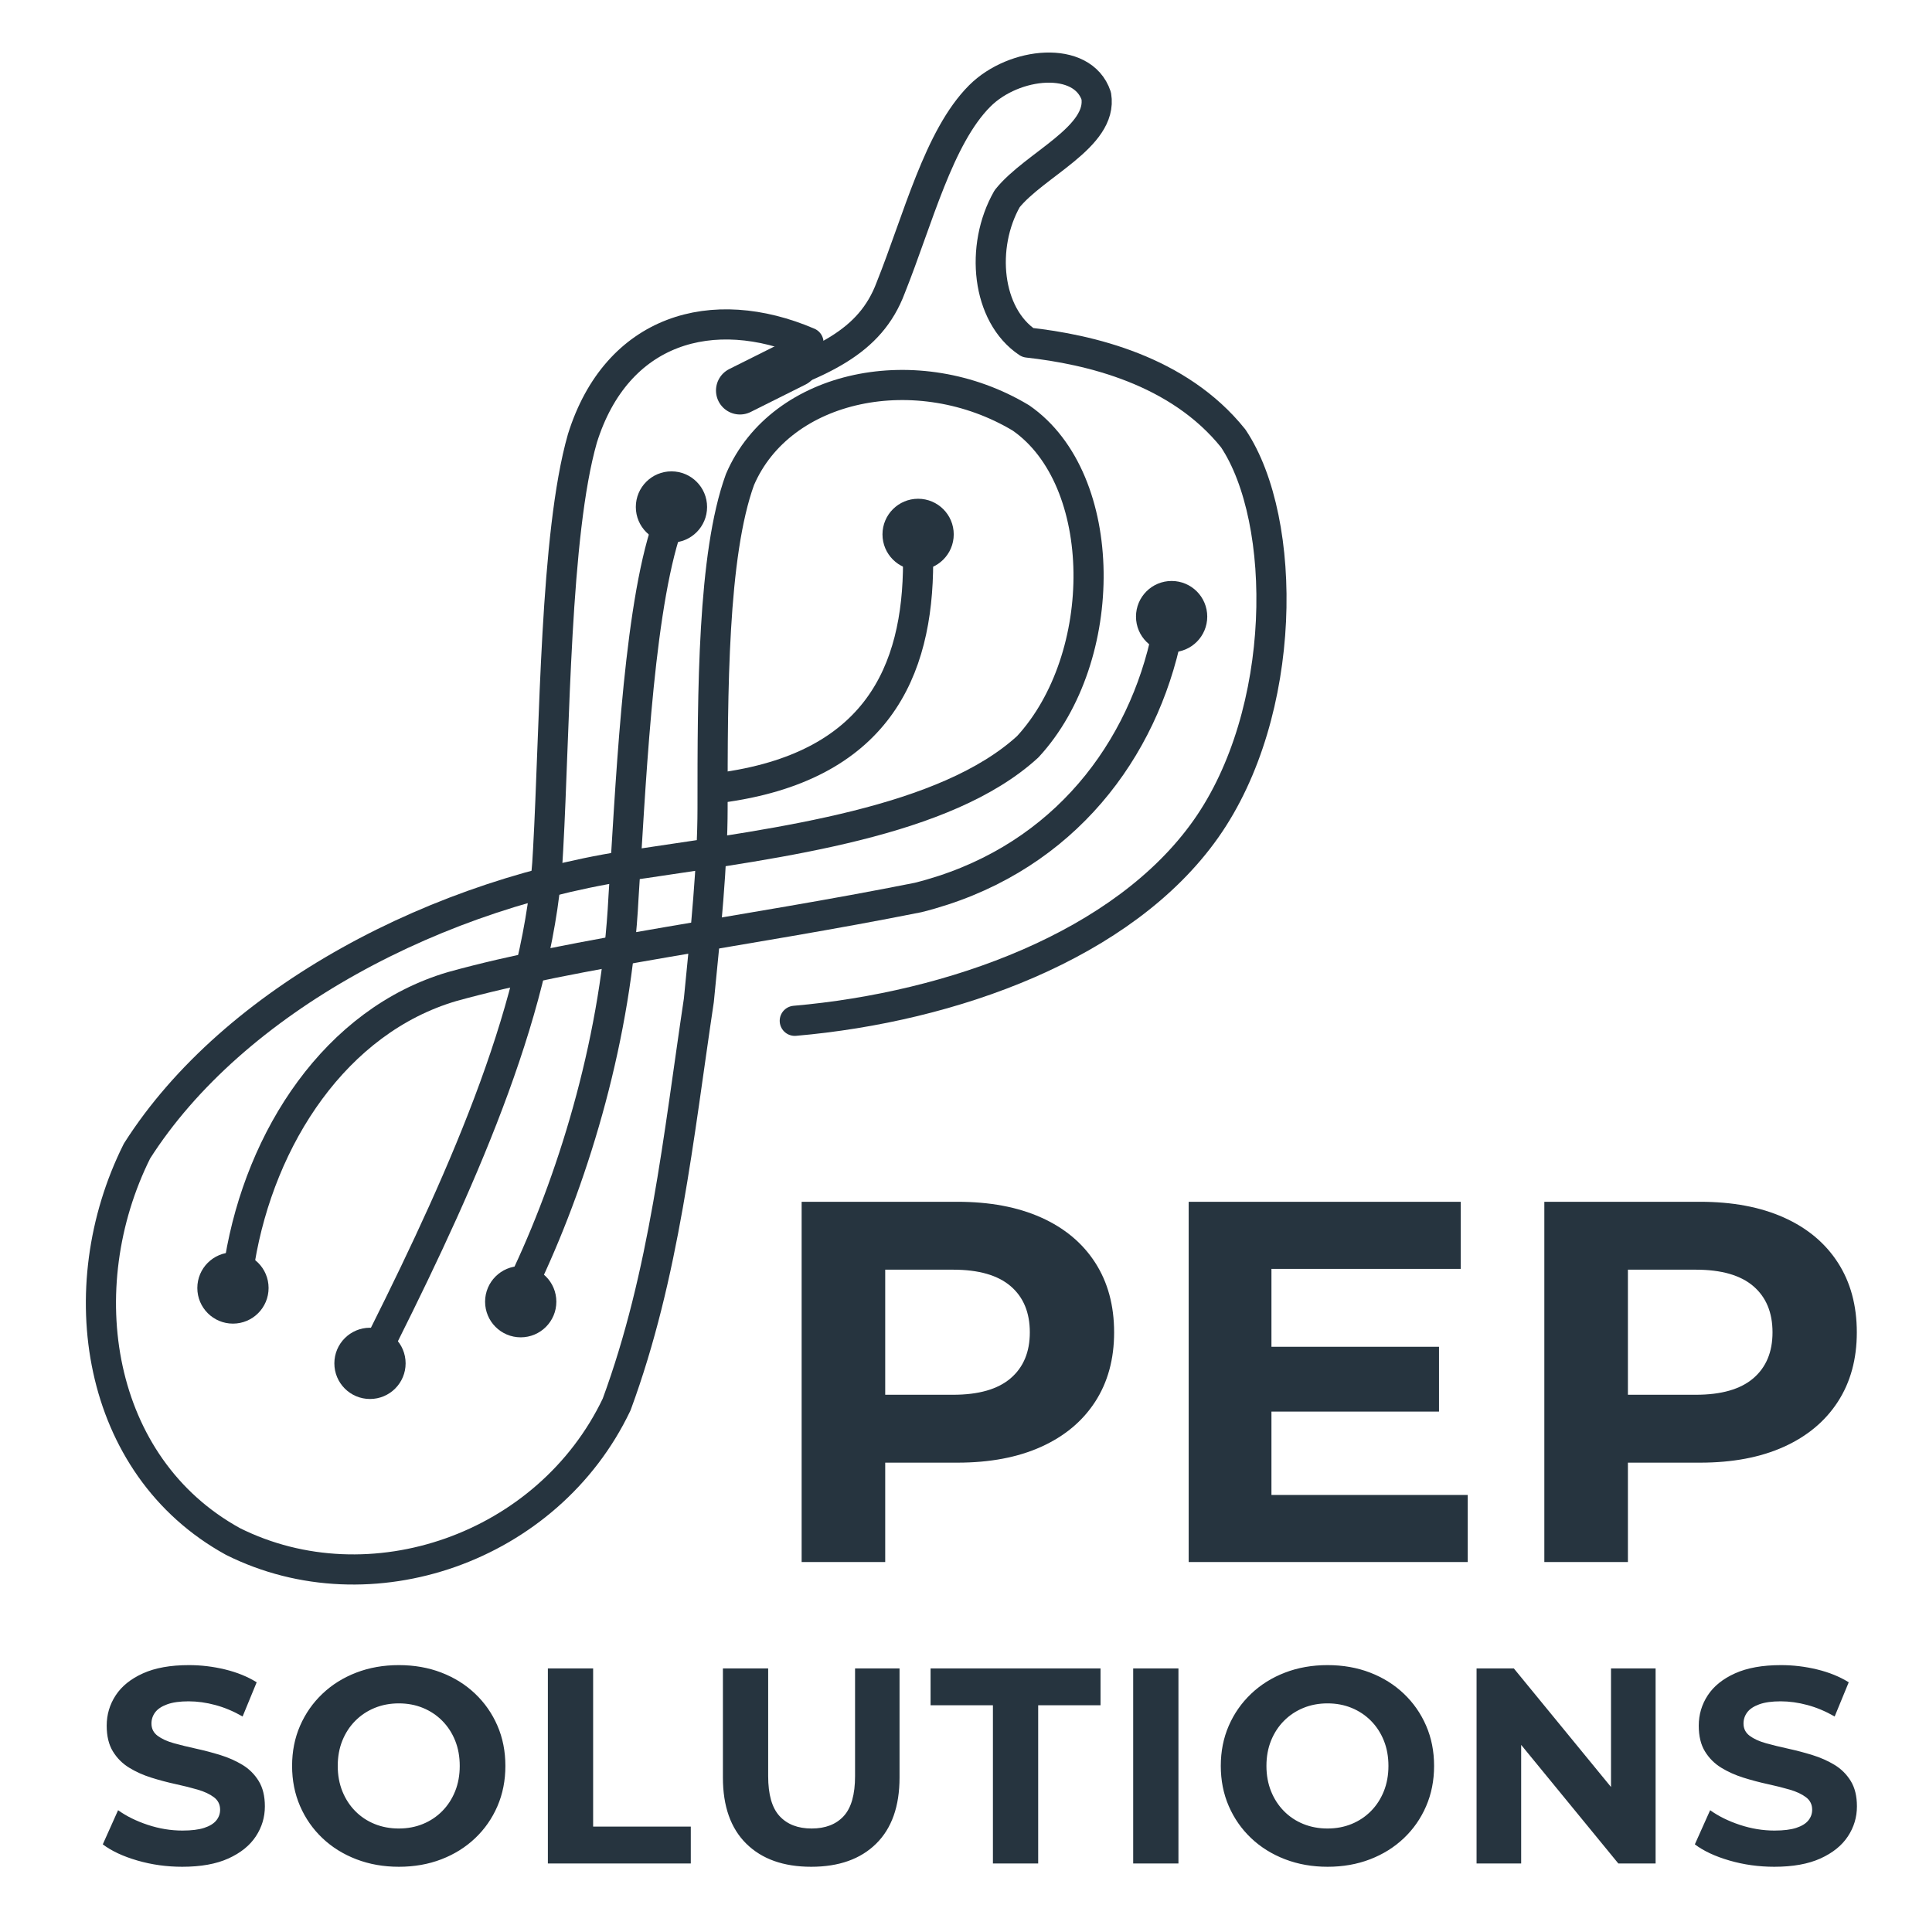
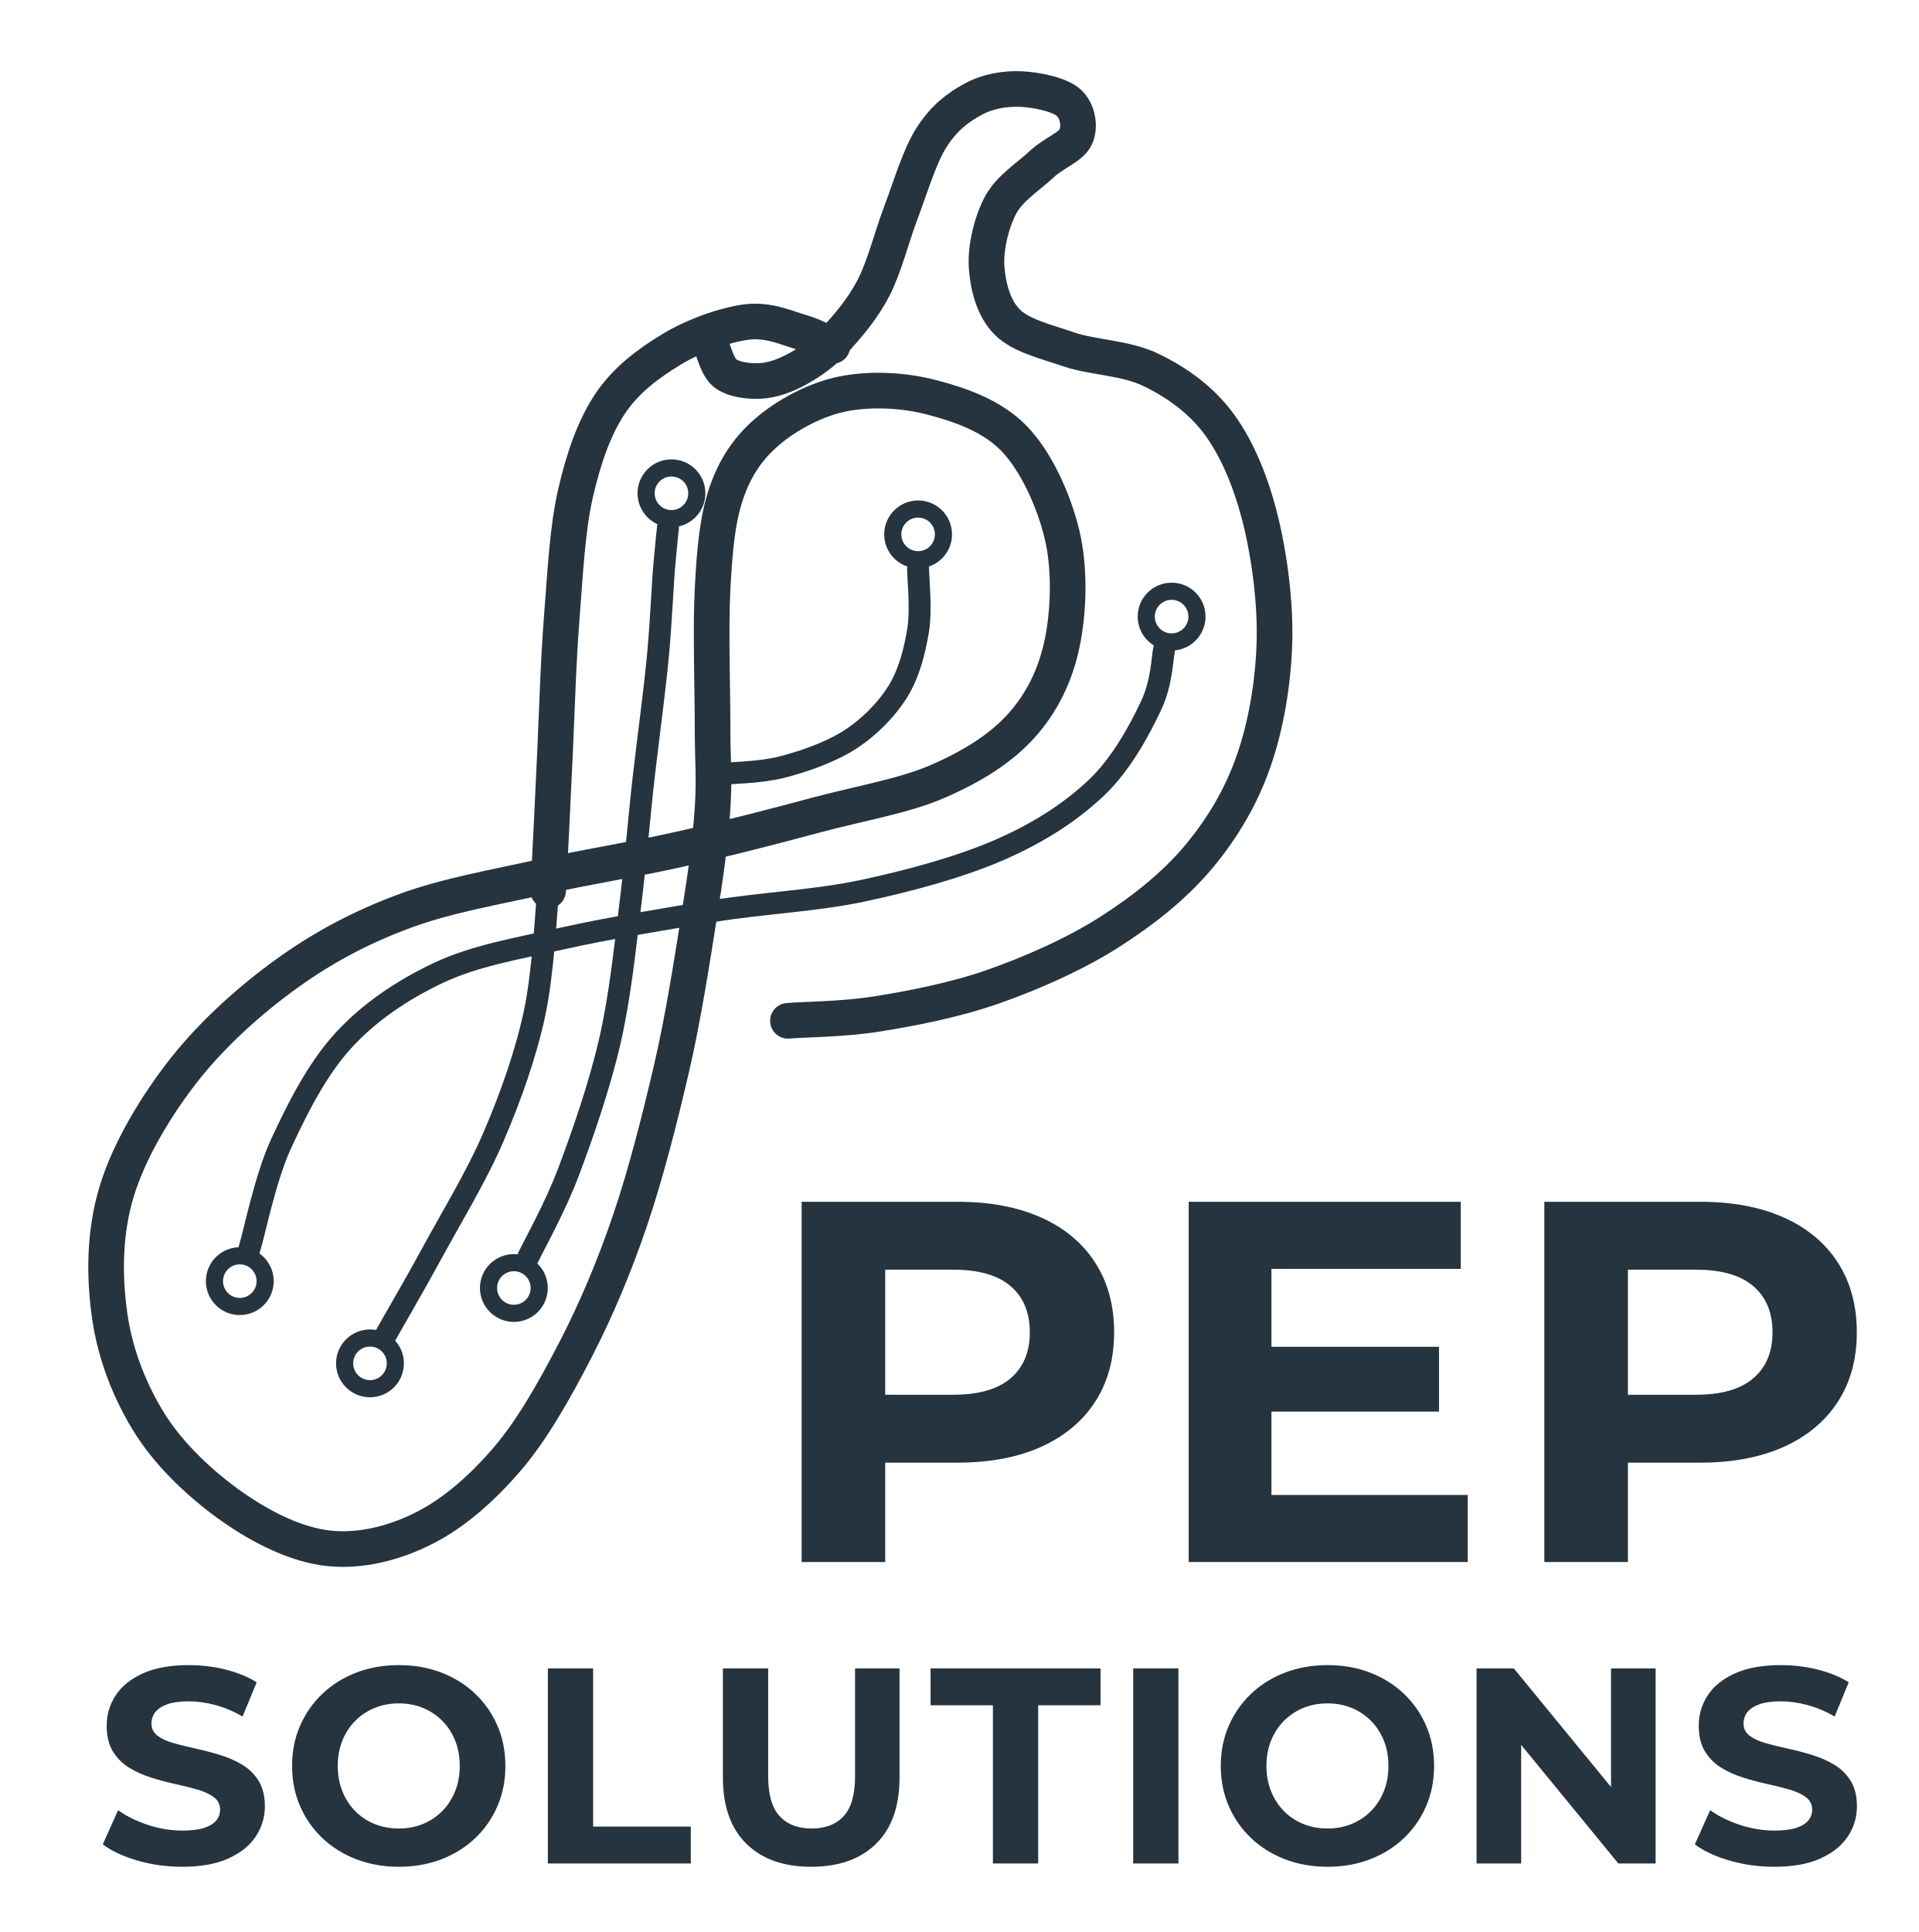
<svg xmlns="http://www.w3.org/2000/svg" viewBox="82 162 280 282" fill="none" stroke-linecap="round" stroke-linejoin="round">
  <g transform="translate(86 168)">
-     <g stroke="#26343F" stroke-width="4.4">
-       <path d="M100 112 C100 95 100 75 104 64 C110 50 130 46 145 55 C158 64 158 90 146 103 C134 114 110 117 90 120 C60 124 30 140 16 162 C6 182 10 208 30 219 C50 229 76 220 86 199 C93 180 95 160 98 140 C99 130 100 120 100 112 Z" />
-       <path d="M114 44 C100 38 86 42 81 58 C77 72 77 100 76 118 C75 140 64 165 52 189" />
-       <path d="M112 143 C135 141 160 132 172 115 C184 98 184 70 176 58 C168 48 155 45 146 44 C140 40 139 30 143 23 C147 18 157 14 156 8 C154 2 144 3 139 8 C133 14 130 26 126 36 C123 44 116 47 104 51" />
-       <path stroke-width="7" d="M112 47 L104 51" />
-       <path d="M93 72 C89 85 88 110 87 125 C86 145 80 165 73 180" />
-       <path d="M166 88 C162 105 150 120 130 125 C105 130 80 133 62 138 C45 143 34 160 31 178" />
-       <path d="M130 76 C130 92 124 106 101 109" />
+     <g stroke="#26343F" stroke-width="5.2" data-spesse="1">
+       <path d="M100 100 C100 94.7 99.7 85.7 100 80 C100.3 74.3 100.7 69.8 102 66 C103.3 62.2 105.2 59.4 108 57 C110.8 54.6 115 52.3 119 51.5 C123 50.7 127.8 50.9 132 52 C136.2 53.1 140.8 54.7 144 58 C147.2 61.3 149.8 67 151 72 C152.2 77 152 83.3 151 88 C150 92.7 148 96.7 145 100 C142 103.3 138 105.8 133 108 C128 110.2 121.3 111.3 115 113 C108.7 114.7 101.7 116.5 95 118 C88.3 119.5 81.7 120.5 75 122 C68.3 123.5 61.2 124.7 55 127 C48.8 129.3 43.3 132.2 38 136 C32.7 139.8 27.2 144.7 23 150 C18.8 155.3 14.8 162 13 168 C11.2 174 11.2 180.3 12 186 C12.8 191.7 15 197.3 18 202 C21 206.7 25.7 211 30 214 C34.3 217 39.3 219.5 44 220 C48.7 220.5 53.7 219.2 58 217 C62.3 214.8 66.3 211.3 70 207 C73.7 202.7 77 196.8 80 191 C83 185.2 85.7 178.8 88 172 C90.3 165.2 92.3 157.3 94 150 C95.7 142.7 97 134.3 98 128 C99 121.7 99.7 116.7 100 112 C100.3 107.3 100 105.3 100 100 Z" />
+       <path d="M76 124 C76.2 120.7 76.7 110.7 77 104 C77.3 97.3 77.5 90.3 78 84 C78.5 77.7 78.8 71.2 80 66 C81.2 60.8 82.7 56.5 85 53 C87.3 49.5 90.7 47 94 45 C97.3 43 101.8 41.4 105 41 C108.2 40.6 110.9 41.9 113 42.5 C115.1 43.1 116.8 44.2 117.5 44.5" />
+       <path d="M100 45 C100.3 45.6 100.8 47.8 102 48.6 C103.2 49.4 105.2 49.7 107 49.6 C108.8 49.5 110.7 48.8 112.5 47.8 C114.3 46.8 116.2 45.5 118 43.5 C119.8 41.5 121.9 39.1 123.5 36 C125.1 32.9 126.1 28.7 127.5 25 C128.9 21.3 130.2 16.8 132 14 C133.8 11.2 135.8 9.7 138 8.5 C140.2 7.3 142.7 6.9 145 7 C147.3 7.1 150.7 7.8 152 9 C153.3 10.2 153.7 12.5 153 14 C152.3 15.5 149.8 16.3 148 18 C146.2 19.7 143.3 21.5 142 24 C140.7 26.5 139.8 30.2 140 33 C140.2 35.8 141 39 143 41 C145 43 148.5 43.8 152 45 C155.5 46.2 160.3 46.2 164 48 C167.7 49.8 171.3 52.3 174 56 C176.7 59.7 178.7 64.7 180 70 C181.3 75.3 182.2 82.2 182 88 C181.8 93.8 180.8 99.8 179 105 C177.2 110.2 174.5 114.8 171 119 C167.5 123.2 163 126.8 158 130 C153 133.2 146.7 136 141 138 C135.3 140 129 141.2 124 142 C119 142.8 113.2 142.8 111 143" />
    </g>
-     <g fill="#26343F" stroke="none" data-nodi="1">
-       <circle cx="94" cy="68" r="5.2" />
-       <circle cx="130" cy="72" r="5.2" />
-       <circle cx="167" cy="84" r="5.2" />
-       <circle cx="30" cy="182" r="5.2" />
-       <circle cx="50" cy="193" r="5.2" />
-       <circle cx="72" cy="184" r="5.2" />
+     <g stroke="#26343F" stroke-width="3.2" data-piste="1">
+       <path d="M93.5 70.9 C93.4 71.8 93.3 72.8 93 76 C92.7 79.2 92.5 84.8 92 90 C91.5 95.2 90.7 101 90 107 C89.3 113 88.8 119.5 88 126 C87.2 132.5 86.5 139.5 85 146 C83.5 152.5 81 159.7 79 165 C77 170.3 74.1 175.4 73.1 177.5" />
+       <path d="M165.9 88.8 C165.6 90.2 165.6 93.6 164 97 C162.4 100.4 159.7 105.5 156 109 C152.3 112.5 147.7 115.5 142 118 C136.3 120.5 129 122.5 122 124 C115 125.5 107.3 125.8 100 127 C92.7 128.2 84.7 129.5 78 131 C71.3 132.5 65.3 133.5 60 136 C54.7 138.5 49.8 141.8 46 146 C42.2 150.2 39.3 156 37 161 C34.7 166 33.2 173.7 32.4 176.3" />
+       <path d="M130 77 C130 78.5 130.5 83 130 86 C129.5 89 128.7 92.3 127 95 C125.3 97.7 122.8 100.2 120 102 C117.2 103.8 113.2 105.2 110 106 C106.8 106.8 102.5 106.8 101 107" />
+       <path d="M76 124 C75.7 127 75.3 136 74 142 C72.7 148 70.5 154.2 68 160 C65.5 165.8 61.6 172.2 59 177 C56.4 181.8 53.5 186.7 52.4 188.7" />
+     </g>
+     <g stroke="#26343F" stroke-width="2.5" data-nodi="1">
+       <circle cx="94" cy="66" r="3.7" />
+       <circle cx="167" cy="84" r="3.7" />
+       <circle cx="130" cy="72" r="3.7" />
+       <circle cx="31" cy="181" r="3.7" />
+       <circle cx="50" cy="193" r="3.7" />
+       <circle cx="71" cy="182" r="3.7" />
    </g>
  </g>
  <g fill="#26343F">
    <path transform="translate(192.77 390.00) scale(0.07512)" d="M82.946 0.0V-700.0H385.552Q479.932 -700.0 548.113 -669.509Q616.294 -639.017 653.183 -581.931Q690.071 -524.844 690.071 -446.258Q690.071 -368.275 653.183 -311.387Q616.294 -254.499 548.113 -223.809Q479.932 -193.119 385.552 -193.119H172.915L245.331 -265.759V0.0ZM245.331 -248.207 172.915 -325.037H377.19Q451.533 -325.037 488.911 -356.993Q526.289 -388.949 526.289 -446.258Q526.289 -504.17 488.911 -536.126Q451.533 -568.082 377.19 -568.082H172.915L245.331 -644.912ZM834.946 0.0V-700.0H1363.518V-569.669H995.745V-130.331H1377.122V0.0ZM983.969 -292.326V-418.277H1321.312V-292.326ZM1525.946 0.0V-700.0H1828.552Q1922.932 -700.0 1991.113 -669.509Q2059.294 -639.017 2096.183 -581.931Q2133.071 -524.844 2133.071 -446.258Q2133.071 -368.275 2096.183 -311.387Q2059.294 -254.499 1991.113 -223.809Q1922.932 -193.119 1828.552 -193.119H1615.915L1688.331 -265.759V0.0ZM1688.331 -248.207 1615.915 -325.037H1820.19Q1894.533 -325.037 1931.911 -356.993Q1969.289 -388.949 1969.289 -446.258Q1969.289 -504.17 1931.911 -536.126Q1894.533 -568.082 1820.19 -568.082H1615.915L1688.331 -644.912Z" />
    <path transform="translate(95.86 434.00) scale(0.04068)" d="M313.173 11.776Q229.397 11.776 152.224 -10.637Q75.051 -33.051 28.085 -68.671L82.966 -191.192Q127.535 -159.175 189.337 -138.658Q251.139 -118.141 313.966 -118.141Q362.448 -118.141 391.904 -127.77Q421.36 -137.399 435.187 -154.347Q449.014 -171.294 449.014 -192.949Q449.014 -221.0 426.808 -237.732Q404.601 -254.465 368.592 -264.982Q332.584 -275.499 289.17 -284.904Q245.757 -294.309 202.145 -308.007Q158.533 -321.706 122.524 -343.8Q86.516 -365.895 64.309 -402.188Q42.102 -438.482 42.102 -494.482Q42.102 -554.051 74.378 -603.327Q106.654 -652.603 172.215 -682.19Q237.776 -711.776 337.329 -711.776Q402.898 -711.776 467.071 -696.173Q531.243 -680.569 580.209 -650.173L529.725 -527.445Q481.346 -555.255 431.94 -568.557Q382.535 -581.859 335.932 -581.859Q288.657 -581.859 259.003 -571.031Q229.348 -560.204 216.021 -542.36Q202.694 -524.516 202.694 -502.258Q202.694 -474.603 224.9 -458.069Q247.107 -441.535 283.116 -431.518Q319.124 -421.501 362.736 -411.993Q406.348 -402.484 449.762 -389.088Q493.175 -375.691 529.184 -353.898Q565.192 -332.105 587.399 -296.01Q609.606 -259.915 609.606 -204.915Q609.606 -146.346 577.028 -97.069Q544.45 -47.793 478.786 -18.009Q413.122 11.776 313.173 11.776ZM1090.519 11.776Q1007.866 11.776 937.648 -15.224Q867.431 -42.224 815.939 -91.12Q764.448 -140.017 735.853 -205.953Q707.258 -271.888 707.258 -350.187Q707.258 -428.486 735.854 -494.149Q764.45 -559.813 816.017 -608.882Q867.584 -657.95 937.565 -684.863Q1007.546 -711.776 1090.19 -711.776Q1173.173 -711.776 1242.811 -684.971Q1312.449 -658.165 1363.887 -609.291Q1415.326 -560.416 1443.922 -494.544Q1472.518 -428.673 1472.518 -350.127Q1472.518 -271.581 1443.923 -205.497Q1415.329 -139.414 1363.889 -90.624Q1312.449 -41.835 1242.811 -15.029Q1173.173 11.776 1090.519 11.776ZM1090.172 -125.521Q1137.068 -125.521 1176.776 -141.835Q1216.483 -158.148 1246.085 -188.101Q1275.686 -218.054 1292.211 -259.183Q1308.737 -300.313 1308.737 -350.182Q1308.737 -400.051 1292.279 -440.947Q1275.821 -481.843 1246.191 -511.829Q1216.561 -541.815 1176.832 -558.147Q1137.104 -574.479 1090.208 -574.479Q1043.312 -574.479 1003.425 -558.127Q963.538 -541.776 933.804 -511.754Q904.07 -481.732 887.555 -440.789Q871.039 -399.846 871.039 -350.199Q871.039 -300.552 887.527 -259.423Q904.014 -218.293 933.698 -188.131Q963.382 -157.969 1003.329 -141.745Q1043.276 -125.521 1090.172 -125.521ZM1624.946 0.0V-700.0H1787.331V-132.314H2137.725V0.0ZM2569.81 11.776Q2420.878 11.776 2336.912 -71.0Q2252.946 -153.776 2252.946 -308.363V-700.0H2415.331V-313.552Q2415.331 -214.243 2456.399 -169.882Q2497.467 -125.521 2571.207 -125.521Q2645.343 -125.521 2686.213 -169.882Q2727.082 -214.243 2727.082 -313.552V-700.0H2886.674V-308.363Q2886.674 -153.776 2802.708 -71.0Q2718.742 11.776 2569.81 11.776ZM3221.706 0.0V-567.686H2998.0V-700H3607.796V-567.686H3384.09V0.0ZM3724.946 0.0V-700.0H3887.331V0.0ZM4422.519 11.776Q4339.866 11.776 4269.648 -15.224Q4199.431 -42.224 4147.939 -91.12Q4096.448 -140.017 4067.853 -205.953Q4039.258 -271.888 4039.258 -350.187Q4039.258 -428.486 4067.854 -494.149Q4096.45 -559.813 4148.017 -608.882Q4199.584 -657.95 4269.565 -684.863Q4339.546 -711.776 4422.19 -711.776Q4505.173 -711.776 4574.811 -684.971Q4644.449 -658.165 4695.887 -609.291Q4747.326 -560.416 4775.922 -494.544Q4804.518 -428.673 4804.518 -350.127Q4804.518 -271.581 4775.923 -205.497Q4747.329 -139.414 4695.889 -90.624Q4644.449 -41.835 4574.811 -15.029Q4505.173 11.776 4422.519 11.776ZM4422.172 -125.521Q4469.068 -125.521 4508.776 -141.835Q4548.483 -158.148 4578.085 -188.101Q4607.686 -218.054 4624.211 -259.183Q4640.737 -300.313 4640.737 -350.182Q4640.737 -400.051 4624.279 -440.947Q4607.821 -481.843 4578.191 -511.829Q4548.561 -541.815 4508.832 -558.147Q4469.104 -574.479 4422.208 -574.479Q4375.312 -574.479 4335.425 -558.127Q4295.538 -541.776 4265.804 -511.754Q4236.07 -481.732 4219.555 -440.789Q4203.039 -399.846 4203.039 -350.199Q4203.039 -300.552 4219.527 -259.423Q4236.014 -218.293 4265.698 -188.131Q4295.382 -157.969 4335.329 -141.745Q4375.276 -125.521 4422.172 -125.521ZM4956.946 0.0V-700.0H5090.606L5503.929 -195.558H5439.272V-700.0H5599.277V0.0H5465.618L5052.294 -504.442H5116.952V0.0ZM6025.173 11.776Q5941.397 11.776 5864.224 -10.637Q5787.051 -33.051 5740.085 -68.671L5794.966 -191.192Q5839.535 -159.175 5901.337 -138.658Q5963.139 -118.141 6025.966 -118.141Q6074.448 -118.141 6103.904 -127.77Q6133.36 -137.399 6147.187 -154.347Q6161.014 -171.294 6161.014 -192.949Q6161.014 -221.0 6138.808 -237.732Q6116.601 -254.465 6080.592 -264.982Q6044.584 -275.499 6001.17 -284.904Q5957.757 -294.309 5914.145 -308.007Q5870.533 -321.706 5834.524 -343.8Q5798.516 -365.895 5776.309 -402.188Q5754.102 -438.482 5754.102 -494.482Q5754.102 -554.051 5786.378 -603.327Q5818.654 -652.603 5884.215 -682.19Q5949.776 -711.776 6049.329 -711.776Q6114.898 -711.776 6179.071 -696.173Q6243.243 -680.569 6292.209 -650.173L6241.725 -527.445Q6193.346 -555.255 6143.94 -568.557Q6094.535 -581.859 6047.932 -581.859Q6000.657 -581.859 5971.003 -571.031Q5941.348 -560.204 5928.021 -542.36Q5914.694 -524.516 5914.694 -502.258Q5914.694 -474.603 5936.9 -458.069Q5959.107 -441.535 5995.116 -431.518Q6031.124 -421.501 6074.736 -411.993Q6118.348 -402.484 6161.762 -389.088Q6205.175 -375.691 6241.184 -353.898Q6277.192 -332.105 6299.399 -296.01Q6321.606 -259.915 6321.606 -204.915Q6321.606 -146.346 6289.028 -97.069Q6256.45 -47.793 6190.786 -18.009Q6125.122 11.776 6025.173 11.776Z" />
  </g>
</svg>
